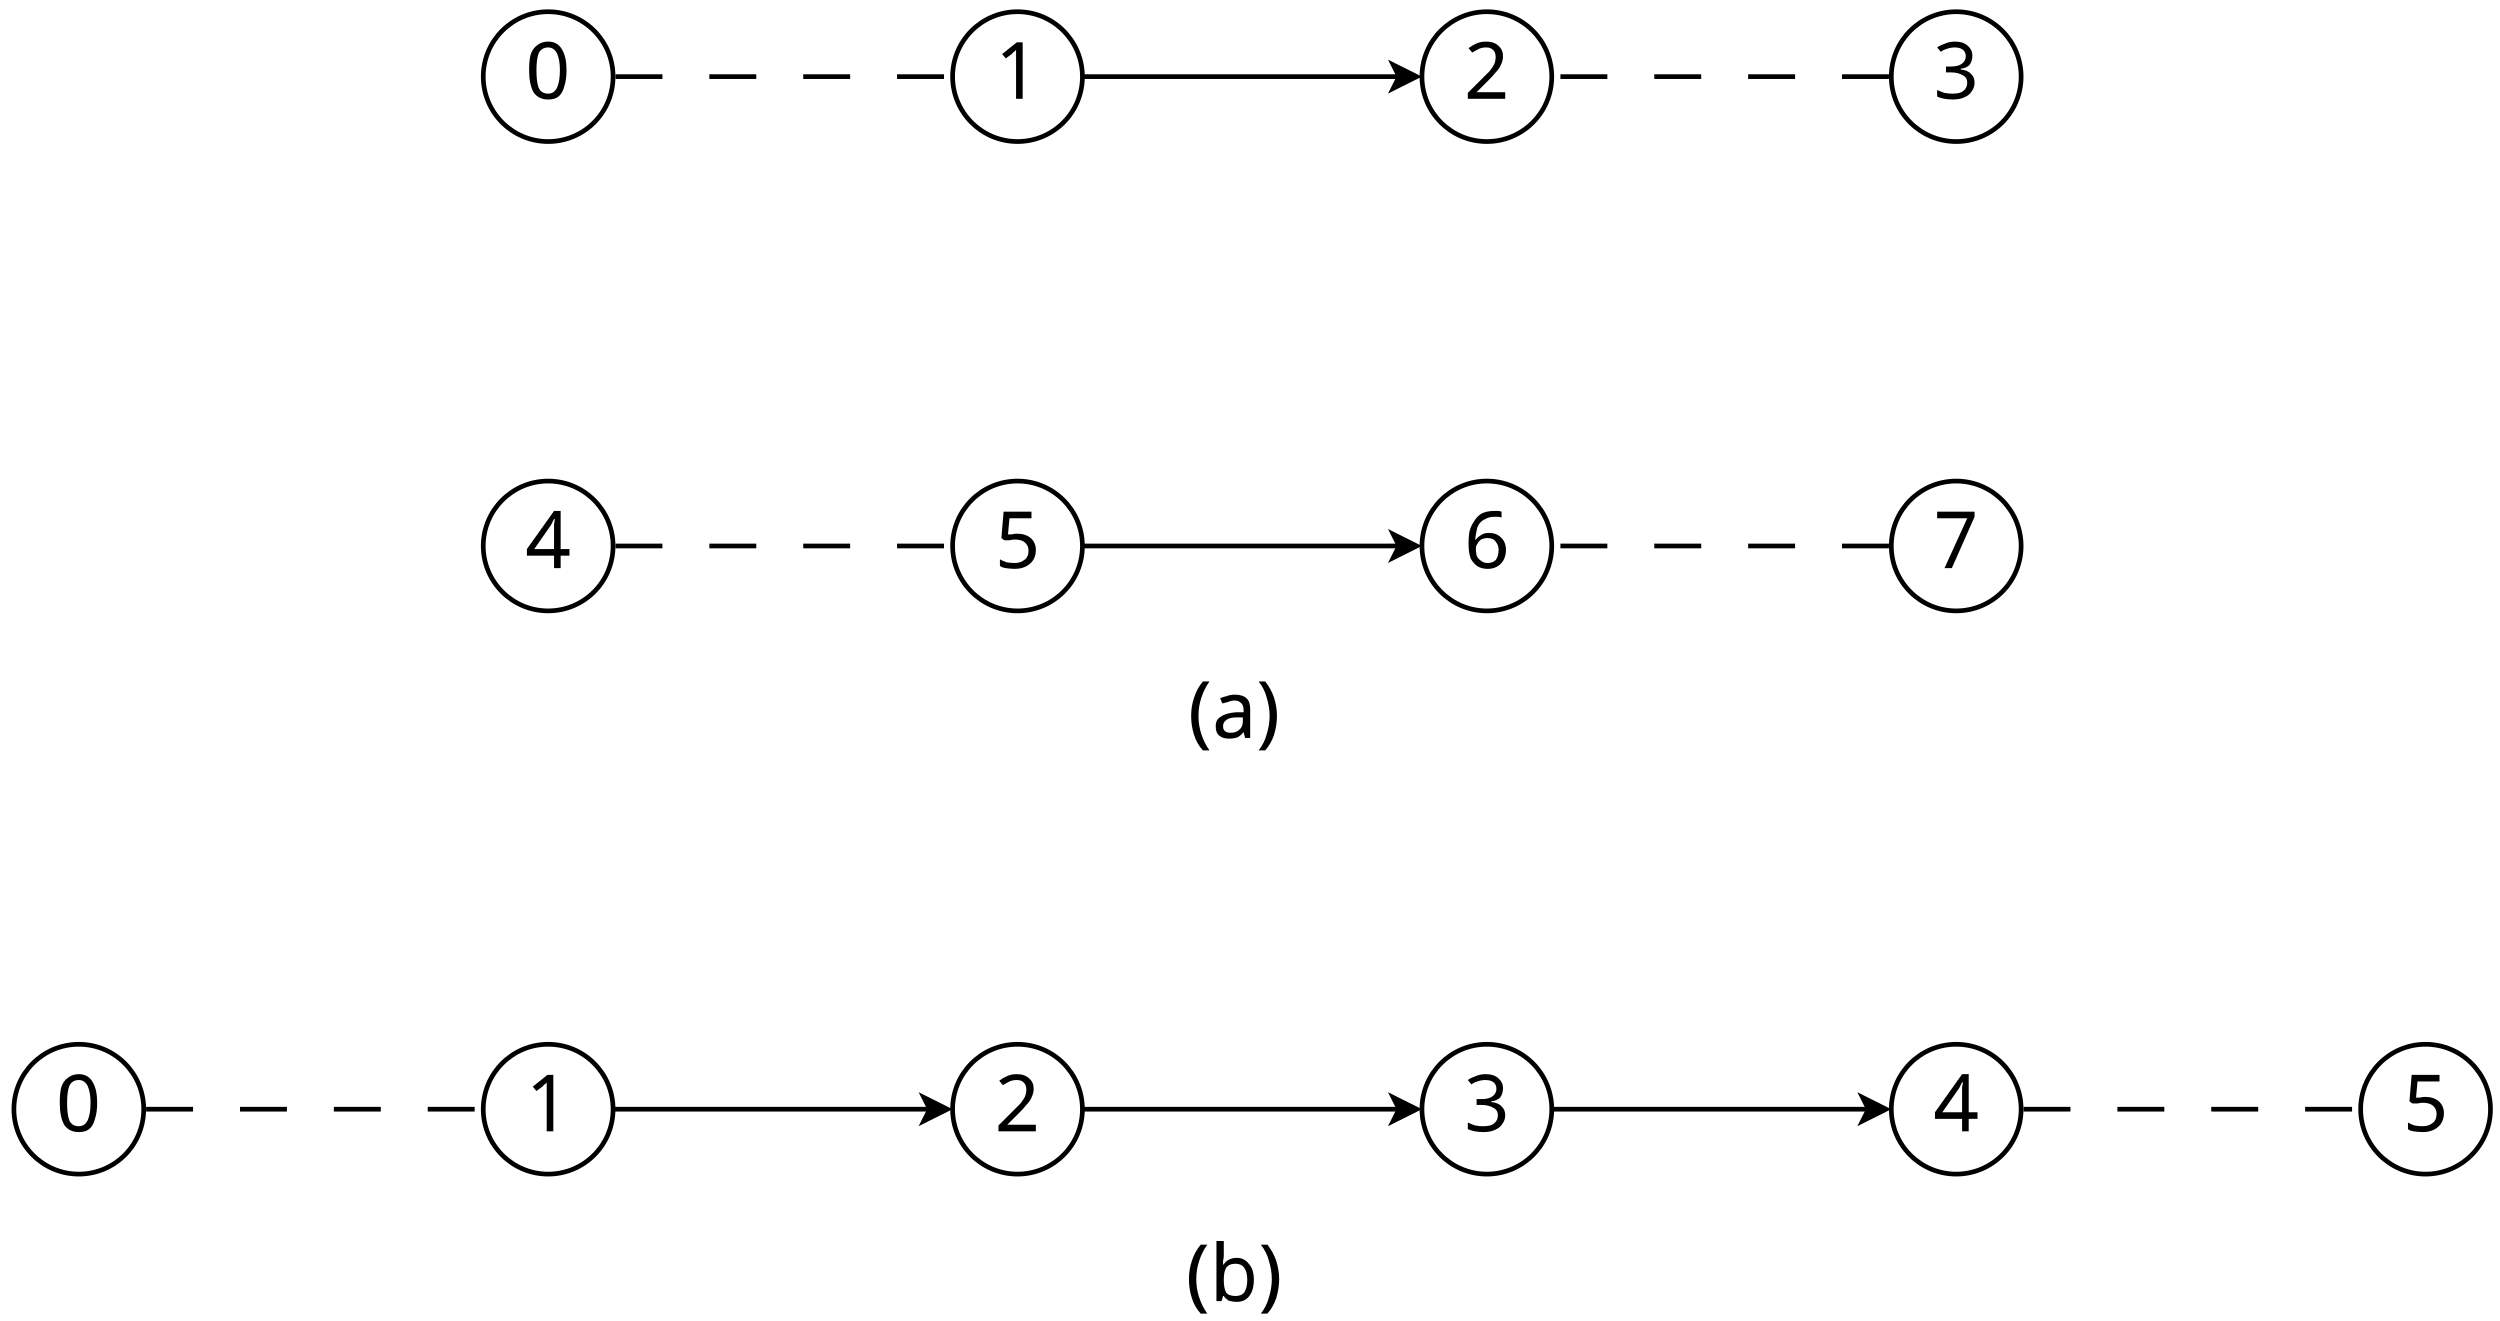
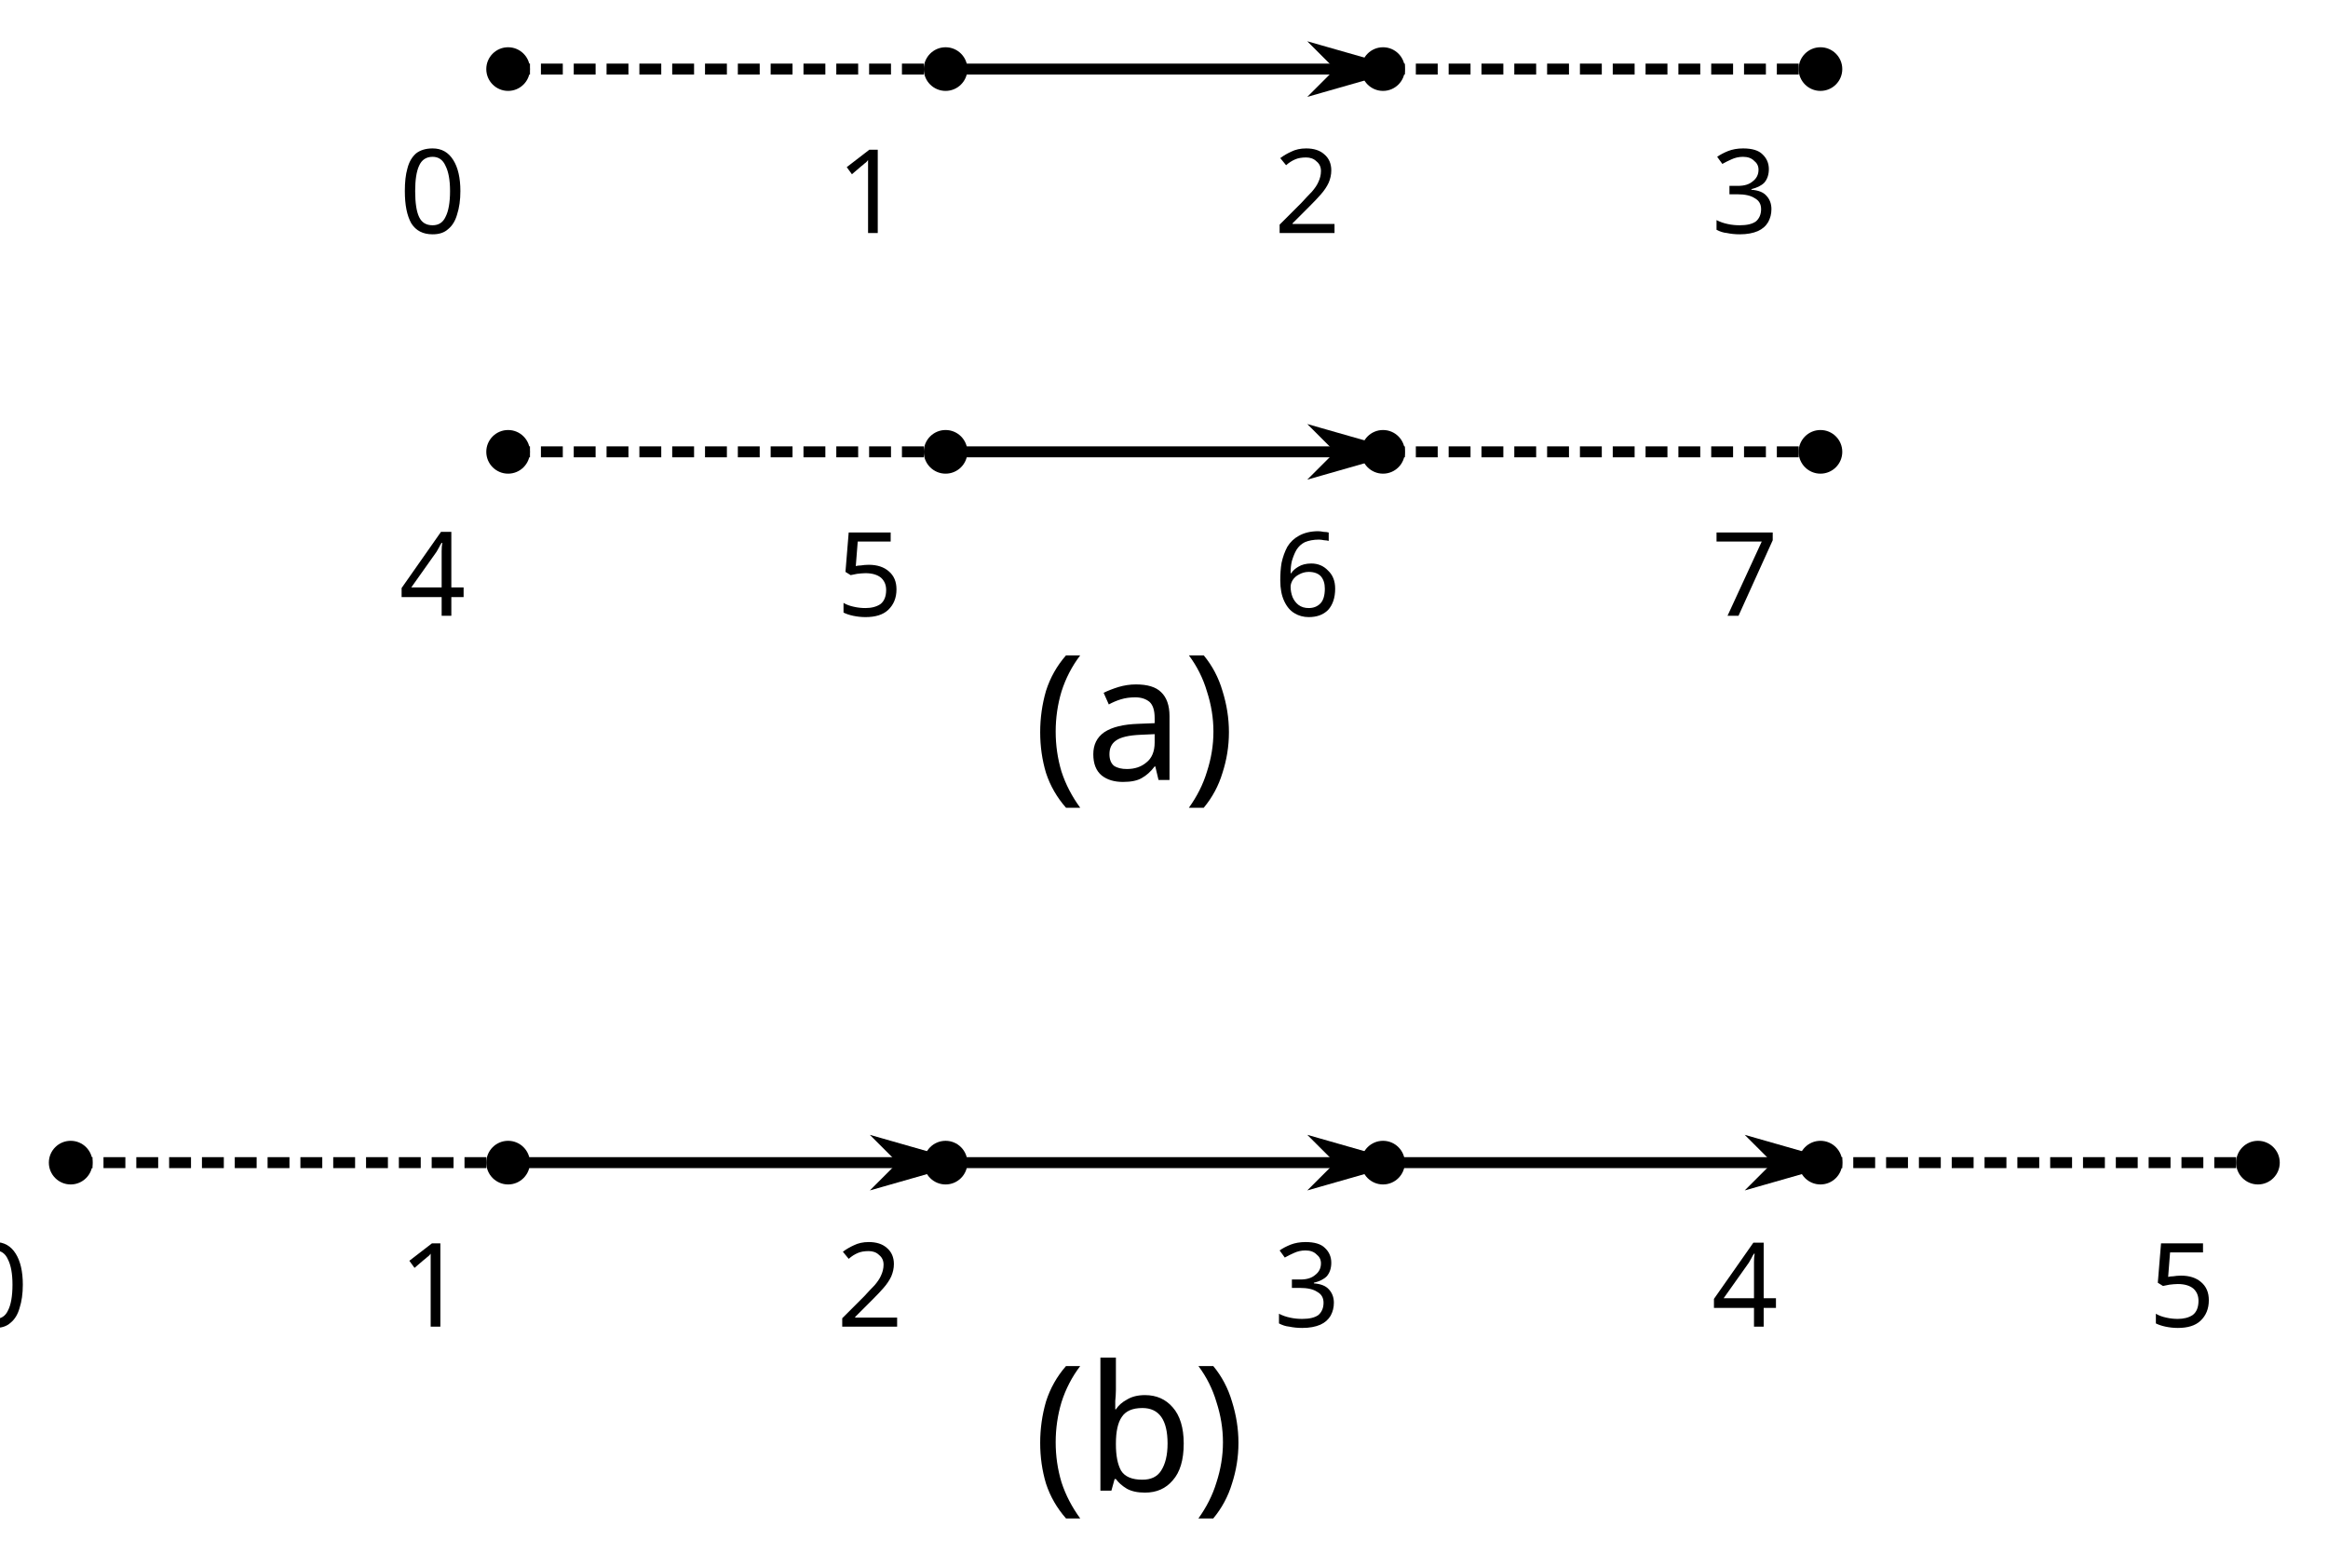
- <svg xmlns="http://www.w3.org/2000/svg" width="1890.748" height="998.919" viewBox="-10.05 -0.05 43.217 28.141" id="svg3249" version="1.1">
-   <defs id="defs3355" />
-   <polyline points="29.950,1.383 22.817,1.383 " id="polyline3251" style="fill:none;stroke:#000000;stroke-width:0.1;stroke-dasharray:1, 1" transform="translate(-4.777885,0.1996408)" />
-   <polyline points="2.817,1.383 9.950,1.383 " id="polyline3253" style="fill:none;stroke:#000000;stroke-width:0.1;stroke-dasharray:1, 1" transform="translate(-4.777885,0.1996408)" />
-   <ellipse cx="1.383" cy="1.383" rx="1.383" ry="1.383" id="ellipse3255" style="fill:none;stroke:#000000;stroke-width:0.1" transform="translate(-4.777885,0.1996408)" />
-   <text x="-3.395" y="2.052" font-size="1.69" font-style="normal" font-weight="400" id="text3257" style="font-size:1.69px;font-style:normal;font-weight:400;text-anchor:middle;fill:#000000;font-family:sans">0</text>
-   <ellipse cx="11.383" cy="1.383" rx="1.383" ry="1.383" id="ellipse3259" style="fill:none;stroke:#000000;stroke-width:0.1" transform="translate(-4.777885,0.1996408)" />
-   <text x="6.605" y="2.052" font-size="1.69" font-style="normal" font-weight="400" id="text3261" style="font-size:1.69px;font-style:normal;font-weight:400;text-anchor:middle;fill:#000000;font-family:sans">1</text>
-   <polyline points="12.767,1.383 19.513,1.383 " id="polyline3263" style="fill:none;stroke:#000000;stroke-width:0.1" transform="translate(-4.777885,0.1996408)" />
-   <polygon points="19.388,1.633 19.513,1.383 19.388,1.133 19.888,1.383 " id="polygon3265" style="fill:#000000;stroke:none" transform="translate(-4.777885,0.1996408)" />
-   <polygon points="19.388,1.633 19.513,1.383 19.388,1.133 19.888,1.383 " id="polygon3267" style="fill:none;stroke:#000000;stroke-width:0.1" transform="translate(-4.777885,0.1996408)" />
-   <ellipse cx="21.383" cy="1.383" rx="1.383" ry="1.383" id="ellipse3269" style="fill:none;stroke:#000000;stroke-width:0.1" transform="translate(-4.777885,0.1996408)" />
-   <text x="16.605" y="2.052" font-size="1.69" font-style="normal" font-weight="400" id="text3271" style="font-size:1.69px;font-style:normal;font-weight:400;text-anchor:middle;fill:#000000;font-family:sans">2</text>
-   <ellipse cx="31.383" cy="1.383" rx="1.383" ry="1.383" id="ellipse3273" style="fill:none;stroke:#000000;stroke-width:0.1" transform="translate(-4.777885,0.1996408)" />
-   <text x="26.605" y="2.052" font-size="1.69" font-style="normal" font-weight="400" id="text3275" style="font-size:1.69px;font-style:normal;font-weight:400;text-anchor:middle;fill:#000000;font-family:sans">3</text>
-   <polyline points="29.950,11.383 22.817,11.383 " id="polyline3277" style="fill:none;stroke:#000000;stroke-width:0.1;stroke-dasharray:1, 1" transform="translate(-4.777885,0.1996408)" />
-   <polyline points="2.817,11.383 9.950,11.383 " id="polyline3279" style="fill:none;stroke:#000000;stroke-width:0.1;stroke-dasharray:1, 1" transform="translate(-4.777885,0.1996408)" />
-   <ellipse cx="1.383" cy="11.383" rx="1.383" ry="1.383" id="ellipse3281" style="fill:none;stroke:#000000;stroke-width:0.1" transform="translate(-4.777885,0.1996408)" />
-   <text x="-3.395" y="12.052" font-size="1.69" font-style="normal" font-weight="400" id="text3283" style="font-size:1.69px;font-style:normal;font-weight:400;text-anchor:middle;fill:#000000;font-family:sans">4</text>
-   <ellipse cx="11.383" cy="11.383" rx="1.383" ry="1.383" id="ellipse3285" style="fill:none;stroke:#000000;stroke-width:0.1" transform="translate(-4.777885,0.1996408)" />
-   <text x="6.605" y="12.052" font-size="1.69" font-style="normal" font-weight="400" id="text3287" style="font-size:1.69px;font-style:normal;font-weight:400;text-anchor:middle;fill:#000000;font-family:sans">5</text>
-   <polyline points="12.767,11.383 19.513,11.383 " id="polyline3289" style="fill:none;stroke:#000000;stroke-width:0.1" transform="translate(-4.777885,0.1996408)" />
-   <polygon points="19.388,11.633 19.513,11.383 19.388,11.133 19.888,11.383 " id="polygon3291" style="fill:#000000;stroke:none" transform="translate(-4.777885,0.1996408)" />
-   <polygon points="19.388,11.633 19.513,11.383 19.388,11.133 19.888,11.383 " id="polygon3293" style="fill:none;stroke:#000000;stroke-width:0.1" transform="translate(-4.777885,0.1996408)" />
-   <ellipse cx="21.383" cy="11.383" rx="1.383" ry="1.383" id="ellipse3295" style="fill:none;stroke:#000000;stroke-width:0.1" transform="translate(-4.777885,0.1996408)" />
-   <text x="16.605" y="12.052" font-size="1.69" font-style="normal" font-weight="400" id="text3297" style="font-size:1.69px;font-style:normal;font-weight:400;text-anchor:middle;fill:#000000;font-family:sans">6</text>
-   <ellipse cx="31.383" cy="11.383" rx="1.383" ry="1.383" id="ellipse3299" style="fill:none;stroke:#000000;stroke-width:0.1" transform="translate(-4.777885,0.1996408)" />
-   <text x="26.605" y="12.052" font-size="1.69" font-style="normal" font-weight="400" id="text3301" style="font-size:1.69px;font-style:normal;font-weight:400;text-anchor:middle;fill:#000000;font-family:sans">7</text>
-   <text x="11.222" y="15.669" font-size="1.69" font-style="normal" font-weight="400" id="text3303" style="font-size:1.69px;font-style:normal;font-weight:400;text-anchor:middle;fill:#000000;font-family:sans">(a)</text>
-   <polyline points="-7.183,23.383 -0.050,23.383 " id="polyline3305" style="fill:none;stroke:#000000;stroke-width:0.1;stroke-dasharray:1, 1" transform="translate(-4.777885,0.1996408)" />
-   <ellipse cx="-8.617" cy="23.383" rx="1.383" ry="1.383" id="ellipse3307" style="fill:none;stroke:#000000;stroke-width:0.1" transform="translate(-4.777885,0.1996408)" />
-   <text x="-13.395" y="24.052" font-size="1.69" font-style="normal" font-weight="400" id="text3309" style="font-size:1.69px;font-style:normal;font-weight:400;text-anchor:middle;fill:#000000;font-family:sans">0</text>
-   <ellipse cx="1.383" cy="23.383" rx="1.383" ry="1.383" id="ellipse3311" style="fill:none;stroke:#000000;stroke-width:0.1" transform="translate(-4.777885,0.1996408)" />
-   <text x="-3.395" y="24.052" font-size="1.69" font-style="normal" font-weight="400" id="text3313" style="font-size:1.69px;font-style:normal;font-weight:400;text-anchor:middle;fill:#000000;font-family:sans">1</text>
-   <polyline points="2.767,23.383 9.513,23.383 " id="polyline3315" style="fill:none;stroke:#000000;stroke-width:0.1" transform="translate(-4.777885,0.1996408)" />
-   <polygon points="9.388,23.633 9.513,23.383 9.388,23.133 9.888,23.383 " id="polygon3317" style="fill:#000000;stroke:none" transform="translate(-4.777885,0.1996408)" />
-   <polygon points="9.388,23.633 9.513,23.383 9.388,23.133 9.888,23.383 " id="polygon3319" style="fill:none;stroke:#000000;stroke-width:0.1" transform="translate(-4.777885,0.1996408)" />
-   <ellipse cx="11.383" cy="23.383" rx="1.383" ry="1.383" id="ellipse3321" style="fill:none;stroke:#000000;stroke-width:0.1" transform="translate(-4.777885,0.1996408)" />
-   <text x="6.605" y="24.052" font-size="1.69" font-style="normal" font-weight="400" id="text3323" style="font-size:1.69px;font-style:normal;font-weight:400;text-anchor:middle;fill:#000000;font-family:sans">2</text>
-   <ellipse cx="21.383" cy="23.383" rx="1.383" ry="1.383" id="ellipse3325" style="fill:none;stroke:#000000;stroke-width:0.1" transform="translate(-4.777885,0.1996408)" />
-   <text x="16.605" y="24.052" font-size="1.69" font-style="normal" font-weight="400" id="text3327" style="font-size:1.69px;font-style:normal;font-weight:400;text-anchor:middle;fill:#000000;font-family:sans">3</text>
-   <polyline points="32.817,23.383 39.950,23.383 " id="polyline3329" style="fill:none;stroke:#000000;stroke-width:0.1;stroke-dasharray:1, 1" transform="translate(-4.777885,0.1996408)" />
-   <ellipse cx="31.383" cy="23.383" rx="1.383" ry="1.383" id="ellipse3331" style="fill:none;stroke:#000000;stroke-width:0.1" transform="translate(-4.777885,0.1996408)" />
-   <text x="26.605" y="24.052" font-size="1.69" font-style="normal" font-weight="400" id="text3333" style="font-size:1.69px;font-style:normal;font-weight:400;text-anchor:middle;fill:#000000;font-family:sans">4</text>
-   <ellipse cx="41.383" cy="23.383" rx="1.383" ry="1.383" id="ellipse3335" style="fill:none;stroke:#000000;stroke-width:0.1" transform="translate(-4.777885,0.1996408)" />
-   <text x="36.605" y="24.052" font-size="1.69" font-style="normal" font-weight="400" id="text3337" style="font-size:1.69px;font-style:normal;font-weight:400;text-anchor:middle;fill:#000000;font-family:sans">5</text>
-   <polyline points="12.767,23.383 19.513,23.383 " id="polyline3339" style="fill:none;stroke:#000000;stroke-width:0.1" transform="translate(-4.777885,0.1996408)" />
-   <polygon points="19.388,23.633 19.513,23.383 19.388,23.133 19.888,23.383 " id="polygon3341" style="fill:#000000;stroke:none" transform="translate(-4.777885,0.1996408)" />
-   <polygon points="19.388,23.633 19.513,23.383 19.388,23.133 19.888,23.383 " id="polygon3343" style="fill:none;stroke:#000000;stroke-width:0.1" transform="translate(-4.777885,0.1996408)" />
-   <polyline points="22.767,23.383 29.513,23.383 " id="polyline3345" style="fill:none;stroke:#000000;stroke-width:0.1" transform="translate(-4.777885,0.1996408)" />
-   <polygon points="29.388,23.633 29.513,23.383 29.388,23.133 29.888,23.383 " id="polygon3347" style="fill:#000000;stroke:none" transform="translate(-4.777885,0.1996408)" />
-   <polygon points="29.388,23.633 29.513,23.383 29.388,23.133 29.888,23.383 " id="polygon3349" style="fill:none;stroke:#000000;stroke-width:0.1" transform="translate(-4.777885,0.1996408)" />
-   <text x="11.222" y="27.669" font-size="1.69" font-style="normal" font-weight="400" id="text3351" style="font-size:1.69px;font-style:normal;font-weight:400;text-anchor:middle;fill:#000000;font-family:sans">(b)</text>
+ <svg xmlns="http://www.w3.org/2000/svg" width="56.322mm" height="37.919mm" viewBox="0 0 56.322 37.919" version="1.1" id="svg8653">
+   <defs id="defs8647">
+     <marker orient="auto" refY="0" refX="0" id="Arrow1Mend" style="overflow:visible">
+       <path id="path1632" d="M 0,0 5,-5 -12.5,0 5,5 Z" style="fill:#000000;fill-opacity:1;fill-rule:evenodd;stroke:#000000;stroke-width:1pt;stroke-opacity:1" transform="matrix(-0.4,0,0,-0.4,-4,0)" />
+     </marker>
+     <marker orient="auto" refY="0" refX="0" id="Arrow1Mend-0" style="overflow:visible">
+       <path id="path1632-4" d="M 0,0 5,-5 -12.5,0 5,5 Z" style="fill:#000000;fill-opacity:1;fill-rule:evenodd;stroke:#000000;stroke-width:1pt;stroke-opacity:1" transform="matrix(-0.4,0,0,-0.4,-4,0)" />
+     </marker>
+     <marker orient="auto" refY="0" refX="0" id="Arrow1Mend-1" style="overflow:visible">
+       <path id="path1632-2" d="M 0,0 5,-5 -12.5,0 5,5 Z" style="fill:#000000;fill-opacity:1;fill-rule:evenodd;stroke:#000000;stroke-width:1pt;stroke-opacity:1" transform="matrix(-0.4,0,0,-0.4,-4,0)" />
+     </marker>
+     <marker orient="auto" refY="0" refX="0" id="Arrow1Mend-1-1" style="overflow:visible">
+       <path id="path1632-2-1" d="M 0,0 5,-5 -12.5,0 5,5 Z" style="fill:#000000;fill-opacity:1;fill-rule:evenodd;stroke:#000000;stroke-width:1pt;stroke-opacity:1" transform="matrix(-0.4,0,0,-0.4,-4,0)" />
+     </marker>
+     <marker orient="auto" refY="0" refX="0" id="Arrow1Mend-1-1-3" style="overflow:visible">
+       <path id="path1632-2-1-2" d="M 0,0 5,-5 -12.5,0 5,5 Z" style="fill:#000000;fill-opacity:1;fill-rule:evenodd;stroke:#000000;stroke-width:1pt;stroke-opacity:1" transform="matrix(-0.4,0,0,-0.4,-4,0)" />
+     </marker>
+   </defs>
+   <g id="layer1" transform="translate(-32.68614,-18.8386)">
+     <text xml:space="preserve" style="font-style:normal;font-weight:normal;font-size:10.583px;line-height:1.25;font-family:sans-serif;letter-spacing:0px;word-spacing:0px;fill:#000000;fill-opacity:1;stroke:none;stroke-width:0.265" x="57.679" y="37.708" id="text2799">
+       <tspan id="tspan2797" x="57.679" y="37.708" style="font-style:normal;font-variant:normal;font-weight:normal;font-stretch:normal;font-size:4.233px;font-family:sans-serif;-inkscape-font-specification:'sans-serif, Normal';font-variant-ligatures:normal;font-variant-caps:normal;font-variant-numeric:normal;font-feature-settings:normal;text-align:start;writing-mode:lr-tb;text-anchor:start;stroke-width:0.265">(a)</tspan>
+     </text>
+     <text xml:space="preserve" style="font-style:normal;font-weight:normal;font-size:10.583px;line-height:1.25;font-family:sans-serif;letter-spacing:0px;word-spacing:0px;fill:#000000;fill-opacity:1;stroke:none;stroke-width:0.265" x="57.679" y="54.906" id="text2799-0">
+       <tspan id="tspan2797-0" x="57.679" y="54.906" style="font-style:normal;font-variant:normal;font-weight:normal;font-stretch:normal;font-size:4.233px;font-family:sans-serif;-inkscape-font-specification:'sans-serif, Normal';font-variant-ligatures:normal;font-variant-caps:normal;font-variant-numeric:normal;font-feature-settings:normal;text-align:start;writing-mode:lr-tb;text-anchor:start;stroke-width:0.265">(b)</tspan>
+     </text>
+     <flowRoot xml:space="preserve" id="flowRoot4701" style="font-style:normal;font-weight:normal;font-size:40px;line-height:1.25;font-family:sans-serif;letter-spacing:0px;word-spacing:0px;fill:#000000;fill-opacity:1;stroke:none" transform="matrix(0.2645833,0,0,0.2645833,27.48638,-11.68953)">
+       <flowRegion id="flowRegion4703">
+         <rect id="rect4705" width="240" height="140" x="36.114" y="-8.299" />
+       </flowRegion>
+       <flowPara id="flowPara4707" />
+     </flowRoot>
+     <circle style="fill:#000000;fill-opacity:1;stroke:none;stroke-width:0.106;stroke-opacity:1" id="path4517-78-7-8-8-7" cx="-44.979" cy="-20.51" r="0.528" transform="scale(-1)" />
+     <circle style="fill:#000000;fill-opacity:1;stroke:none;stroke-width:0.106;stroke-opacity:1" id="path4517-78-7-8-8-7-44" cx="-55.563" cy="-20.51" r="0.528" transform="scale(-1)" />
+     <circle style="fill:#000000;fill-opacity:1;stroke:none;stroke-width:0.106;stroke-opacity:1" id="path4517-78-7-8-8-7-9" cx="-66.146" cy="-20.51" r="0.528" transform="scale(-1)" />
+     <circle style="fill:#000000;fill-opacity:1;stroke:none;stroke-width:0.106;stroke-opacity:1" id="path4517-78-7-8-8-7-7" cx="-76.729" cy="-20.51" r="0.528" transform="scale(-1)" />
+     <text xml:space="preserve" style="font-style:normal;font-variant:normal;font-weight:normal;font-stretch:normal;font-size:2.822px;line-height:1.25;font-family:sans-serif;-inkscape-font-specification:'sans-serif, Normal';font-variant-ligatures:normal;font-variant-caps:normal;font-variant-numeric:normal;font-feature-settings:normal;text-align:center;letter-spacing:0px;word-spacing:0px;writing-mode:lr-tb;text-anchor:middle;fill:#000000;fill-opacity:1;stroke:none;stroke-width:0.265" x="44.979" y="24.479" id="text5070-2-2-9-9">
+       <tspan id="tspan5068-0-3-36-9" x="44.979" y="24.479" style="font-style:normal;font-variant:normal;font-weight:normal;font-stretch:normal;font-size:2.822px;font-family:sans-serif;-inkscape-font-specification:'sans-serif, Normal';font-variant-ligatures:normal;font-variant-caps:normal;font-variant-numeric:normal;font-feature-settings:normal;text-align:center;writing-mode:lr-tb;text-anchor:middle;fill:#000000;fill-opacity:1;stroke-width:0.265">0</tspan>
+     </text>
+     <text xml:space="preserve" style="font-style:normal;font-variant:normal;font-weight:normal;font-stretch:normal;font-size:2.822px;line-height:1.25;font-family:sans-serif;-inkscape-font-specification:'sans-serif, Normal';font-variant-ligatures:normal;font-variant-caps:normal;font-variant-numeric:normal;font-feature-settings:normal;text-align:center;letter-spacing:0px;word-spacing:0px;writing-mode:lr-tb;text-anchor:middle;fill:#000000;fill-opacity:1;stroke:none;stroke-width:0.265" x="55.563" y="24.479" id="text5070-2-2-9-9-0">
+       <tspan id="tspan5068-0-3-36-9-7" x="55.563" y="24.479" style="font-style:normal;font-variant:normal;font-weight:normal;font-stretch:normal;font-size:2.822px;font-family:sans-serif;-inkscape-font-specification:'sans-serif, Normal';font-variant-ligatures:normal;font-variant-caps:normal;font-variant-numeric:normal;font-feature-settings:normal;text-align:center;writing-mode:lr-tb;text-anchor:middle;fill:#000000;fill-opacity:1;stroke-width:0.265">1</tspan>
+     </text>
+     <text xml:space="preserve" style="font-style:normal;font-variant:normal;font-weight:normal;font-stretch:normal;font-size:2.822px;line-height:1.25;font-family:sans-serif;-inkscape-font-specification:'sans-serif, Normal';font-variant-ligatures:normal;font-variant-caps:normal;font-variant-numeric:normal;font-feature-settings:normal;text-align:center;letter-spacing:0px;word-spacing:0px;writing-mode:lr-tb;text-anchor:middle;fill:#000000;fill-opacity:1;stroke:none;stroke-width:0.265" x="66.146" y="24.479" id="text5070-2-2-9-9-4">
+       <tspan id="tspan5068-0-3-36-9-8" x="66.146" y="24.479" style="font-style:normal;font-variant:normal;font-weight:normal;font-stretch:normal;font-size:2.822px;font-family:sans-serif;-inkscape-font-specification:'sans-serif, Normal';font-variant-ligatures:normal;font-variant-caps:normal;font-variant-numeric:normal;font-feature-settings:normal;text-align:center;writing-mode:lr-tb;text-anchor:middle;fill:#000000;fill-opacity:1;stroke-width:0.265">2</tspan>
+     </text>
+     <text xml:space="preserve" style="font-style:normal;font-variant:normal;font-weight:normal;font-stretch:normal;font-size:2.822px;line-height:1.25;font-family:sans-serif;-inkscape-font-specification:'sans-serif, Normal';font-variant-ligatures:normal;font-variant-caps:normal;font-variant-numeric:normal;font-feature-settings:normal;text-align:center;letter-spacing:0px;word-spacing:0px;writing-mode:lr-tb;text-anchor:middle;fill:#000000;fill-opacity:1;stroke:none;stroke-width:0.265" x="76.729" y="24.479" id="text5070-2-2-9-9-3">
+       <tspan id="tspan5068-0-3-36-9-9" x="76.729" y="24.479" style="font-style:normal;font-variant:normal;font-weight:normal;font-stretch:normal;font-size:2.822px;font-family:sans-serif;-inkscape-font-specification:'sans-serif, Normal';font-variant-ligatures:normal;font-variant-caps:normal;font-variant-numeric:normal;font-feature-settings:normal;text-align:center;writing-mode:lr-tb;text-anchor:middle;fill:#000000;fill-opacity:1;stroke-width:0.265">3</tspan>
+     </text>
+     <path style="fill:none;stroke:#000000;stroke-width:0.265;stroke-linecap:butt;stroke-linejoin:miter;stroke-miterlimit:4;stroke-dasharray:0.529, 0.265;stroke-dashoffset:0;stroke-opacity:1" d="M 44.979,20.51 H 55.563" id="path1617" />
+     <path style="fill:none;stroke:#000000;stroke-width:0.265;stroke-linecap:butt;stroke-linejoin:miter;stroke-miterlimit:4;stroke-dasharray:0.529, 0.265;stroke-dashoffset:0;stroke-opacity:1" d="M 66.146,20.51 H 76.729" id="path1619" />
+     <path style="fill:none;stroke:#000000;stroke-width:0.265;stroke-linecap:butt;stroke-linejoin:miter;stroke-miterlimit:4;stroke-dasharray:none;stroke-opacity:1;marker-end:url(#Arrow1Mend)" d="M 55.563,20.51 H 66.146" id="path1621" />
+     <circle style="fill:#000000;fill-opacity:1;stroke:none;stroke-width:0.106;stroke-opacity:1" id="path4517-78-7-8-8-7-8" cx="-44.979" cy="-29.771" r="0.528" transform="scale(-1)" />
+     <circle style="fill:#000000;fill-opacity:1;stroke:none;stroke-width:0.106;stroke-opacity:1" id="path4517-78-7-8-8-7-44-9" cx="-55.563" cy="-29.771" r="0.528" transform="scale(-1)" />
+     <circle style="fill:#000000;fill-opacity:1;stroke:none;stroke-width:0.106;stroke-opacity:1" id="path4517-78-7-8-8-7-9-4" cx="-66.146" cy="-29.771" r="0.528" transform="scale(-1)" />
+     <circle style="fill:#000000;fill-opacity:1;stroke:none;stroke-width:0.106;stroke-opacity:1" id="path4517-78-7-8-8-7-7-8" cx="-76.729" cy="-29.771" r="0.528" transform="scale(-1)" />
+     <text xml:space="preserve" style="font-style:normal;font-variant:normal;font-weight:normal;font-stretch:normal;font-size:2.822px;line-height:1.25;font-family:sans-serif;-inkscape-font-specification:'sans-serif, Normal';font-variant-ligatures:normal;font-variant-caps:normal;font-variant-numeric:normal;font-feature-settings:normal;text-align:center;letter-spacing:0px;word-spacing:0px;writing-mode:lr-tb;text-anchor:middle;fill:#000000;fill-opacity:1;stroke:none;stroke-width:0.265" x="44.979" y="33.74" id="text5070-2-2-9-9-05">
+       <tspan id="tspan5068-0-3-36-9-1" x="44.979" y="33.74" style="font-style:normal;font-variant:normal;font-weight:normal;font-stretch:normal;font-size:2.822px;font-family:sans-serif;-inkscape-font-specification:'sans-serif, Normal';font-variant-ligatures:normal;font-variant-caps:normal;font-variant-numeric:normal;font-feature-settings:normal;text-align:center;writing-mode:lr-tb;text-anchor:middle;fill:#000000;fill-opacity:1;stroke-width:0.265">4</tspan>
+     </text>
+     <text xml:space="preserve" style="font-style:normal;font-variant:normal;font-weight:normal;font-stretch:normal;font-size:2.822px;line-height:1.25;font-family:sans-serif;-inkscape-font-specification:'sans-serif, Normal';font-variant-ligatures:normal;font-variant-caps:normal;font-variant-numeric:normal;font-feature-settings:normal;text-align:center;letter-spacing:0px;word-spacing:0px;writing-mode:lr-tb;text-anchor:middle;fill:#000000;fill-opacity:1;stroke:none;stroke-width:0.265" x="55.563" y="33.74" id="text5070-2-2-9-9-0-5">
+       <tspan id="tspan5068-0-3-36-9-7-3" x="55.563" y="33.74" style="font-style:normal;font-variant:normal;font-weight:normal;font-stretch:normal;font-size:2.822px;font-family:sans-serif;-inkscape-font-specification:'sans-serif, Normal';font-variant-ligatures:normal;font-variant-caps:normal;font-variant-numeric:normal;font-feature-settings:normal;text-align:center;writing-mode:lr-tb;text-anchor:middle;fill:#000000;fill-opacity:1;stroke-width:0.265">5</tspan>
+     </text>
+     <text xml:space="preserve" style="font-style:normal;font-variant:normal;font-weight:normal;font-stretch:normal;font-size:2.822px;line-height:1.25;font-family:sans-serif;-inkscape-font-specification:'sans-serif, Normal';font-variant-ligatures:normal;font-variant-caps:normal;font-variant-numeric:normal;font-feature-settings:normal;text-align:center;letter-spacing:0px;word-spacing:0px;writing-mode:lr-tb;text-anchor:middle;fill:#000000;fill-opacity:1;stroke:none;stroke-width:0.265" x="66.146" y="33.74" id="text5070-2-2-9-9-4-2">
+       <tspan id="tspan5068-0-3-36-9-8-7" x="66.146" y="33.74" style="font-style:normal;font-variant:normal;font-weight:normal;font-stretch:normal;font-size:2.822px;font-family:sans-serif;-inkscape-font-specification:'sans-serif, Normal';font-variant-ligatures:normal;font-variant-caps:normal;font-variant-numeric:normal;font-feature-settings:normal;text-align:center;writing-mode:lr-tb;text-anchor:middle;fill:#000000;fill-opacity:1;stroke-width:0.265">6</tspan>
+     </text>
+     <text xml:space="preserve" style="font-style:normal;font-variant:normal;font-weight:normal;font-stretch:normal;font-size:2.822px;line-height:1.25;font-family:sans-serif;-inkscape-font-specification:'sans-serif, Normal';font-variant-ligatures:normal;font-variant-caps:normal;font-variant-numeric:normal;font-feature-settings:normal;text-align:center;letter-spacing:0px;word-spacing:0px;writing-mode:lr-tb;text-anchor:middle;fill:#000000;fill-opacity:1;stroke:none;stroke-width:0.265" x="76.729" y="33.74" id="text5070-2-2-9-9-3-4">
+       <tspan id="tspan5068-0-3-36-9-9-9" x="76.729" y="33.74" style="font-style:normal;font-variant:normal;font-weight:normal;font-stretch:normal;font-size:2.822px;font-family:sans-serif;-inkscape-font-specification:'sans-serif, Normal';font-variant-ligatures:normal;font-variant-caps:normal;font-variant-numeric:normal;font-feature-settings:normal;text-align:center;writing-mode:lr-tb;text-anchor:middle;fill:#000000;fill-opacity:1;stroke-width:0.265">7</tspan>
+     </text>
+     <path style="fill:none;stroke:#000000;stroke-width:0.265;stroke-linecap:butt;stroke-linejoin:miter;stroke-miterlimit:4;stroke-dasharray:0.529, 0.265;stroke-dashoffset:0;stroke-opacity:1" d="M 44.979,29.771 H 55.563" id="path1617-2" />
+     <path style="fill:none;stroke:#000000;stroke-width:0.265;stroke-linecap:butt;stroke-linejoin:miter;stroke-miterlimit:4;stroke-dasharray:0.529, 0.265;stroke-dashoffset:0;stroke-opacity:1" d="M 66.146,29.771 H 76.729" id="path1619-5" />
+     <path style="fill:none;stroke:#000000;stroke-width:0.265;stroke-linecap:butt;stroke-linejoin:miter;stroke-miterlimit:4;stroke-dasharray:none;stroke-opacity:1;marker-end:url(#Arrow1Mend-0)" d="M 55.563,29.771 H 66.146" id="path1621-3" />
+     <circle style="fill:#000000;fill-opacity:1;stroke:none;stroke-width:0.106;stroke-opacity:1" id="path4517-78-7-8-8-7-73" cx="-34.396" cy="-46.969" r="0.528" transform="scale(-1)" />
+     <circle style="fill:#000000;fill-opacity:1;stroke:none;stroke-width:0.106;stroke-opacity:1" id="path4517-78-7-8-8-7-44-0" cx="-44.979" cy="-46.969" r="0.528" transform="scale(-1)" />
+     <circle style="fill:#000000;fill-opacity:1;stroke:none;stroke-width:0.106;stroke-opacity:1" id="path4517-78-7-8-8-7-9-2" cx="-55.563" cy="-46.969" r="0.528" transform="scale(-1)" />
+     <circle style="fill:#000000;fill-opacity:1;stroke:none;stroke-width:0.106;stroke-opacity:1" id="path4517-78-7-8-8-7-7-82" cx="-66.146" cy="-46.969" r="0.528" transform="scale(-1)" />
+     <text xml:space="preserve" style="font-style:normal;font-variant:normal;font-weight:normal;font-stretch:normal;font-size:2.822px;line-height:1.25;font-family:sans-serif;-inkscape-font-specification:'sans-serif, Normal';font-variant-ligatures:normal;font-variant-caps:normal;font-variant-numeric:normal;font-feature-settings:normal;text-align:center;letter-spacing:0px;word-spacing:0px;writing-mode:lr-tb;text-anchor:middle;fill:#000000;fill-opacity:1;stroke:none;stroke-width:0.265" x="34.396" y="50.937" id="text5070-2-2-9-9-1">
+       <tspan id="tspan5068-0-3-36-9-2" x="34.396" y="50.937" style="font-style:normal;font-variant:normal;font-weight:normal;font-stretch:normal;font-size:2.822px;font-family:sans-serif;-inkscape-font-specification:'sans-serif, Normal';font-variant-ligatures:normal;font-variant-caps:normal;font-variant-numeric:normal;font-feature-settings:normal;text-align:center;writing-mode:lr-tb;text-anchor:middle;fill:#000000;fill-opacity:1;stroke-width:0.265">0</tspan>
+     </text>
+     <text xml:space="preserve" style="font-style:normal;font-variant:normal;font-weight:normal;font-stretch:normal;font-size:2.822px;line-height:1.25;font-family:sans-serif;-inkscape-font-specification:'sans-serif, Normal';font-variant-ligatures:normal;font-variant-caps:normal;font-variant-numeric:normal;font-feature-settings:normal;text-align:center;letter-spacing:0px;word-spacing:0px;writing-mode:lr-tb;text-anchor:middle;fill:#000000;fill-opacity:1;stroke:none;stroke-width:0.265" x="44.979" y="50.937" id="text5070-2-2-9-9-0-0">
+       <tspan id="tspan5068-0-3-36-9-7-0" x="44.979" y="50.937" style="font-style:normal;font-variant:normal;font-weight:normal;font-stretch:normal;font-size:2.822px;font-family:sans-serif;-inkscape-font-specification:'sans-serif, Normal';font-variant-ligatures:normal;font-variant-caps:normal;font-variant-numeric:normal;font-feature-settings:normal;text-align:center;writing-mode:lr-tb;text-anchor:middle;fill:#000000;fill-opacity:1;stroke-width:0.265">1</tspan>
+     </text>
+     <text xml:space="preserve" style="font-style:normal;font-variant:normal;font-weight:normal;font-stretch:normal;font-size:2.822px;line-height:1.25;font-family:sans-serif;-inkscape-font-specification:'sans-serif, Normal';font-variant-ligatures:normal;font-variant-caps:normal;font-variant-numeric:normal;font-feature-settings:normal;text-align:center;letter-spacing:0px;word-spacing:0px;writing-mode:lr-tb;text-anchor:middle;fill:#000000;fill-opacity:1;stroke:none;stroke-width:0.265" x="55.563" y="50.937" id="text5070-2-2-9-9-4-1">
+       <tspan id="tspan5068-0-3-36-9-8-4" x="55.563" y="50.937" style="font-style:normal;font-variant:normal;font-weight:normal;font-stretch:normal;font-size:2.822px;font-family:sans-serif;-inkscape-font-specification:'sans-serif, Normal';font-variant-ligatures:normal;font-variant-caps:normal;font-variant-numeric:normal;font-feature-settings:normal;text-align:center;writing-mode:lr-tb;text-anchor:middle;fill:#000000;fill-opacity:1;stroke-width:0.265">2</tspan>
+     </text>
+     <text xml:space="preserve" style="font-style:normal;font-variant:normal;font-weight:normal;font-stretch:normal;font-size:2.822px;line-height:1.25;font-family:sans-serif;-inkscape-font-specification:'sans-serif, Normal';font-variant-ligatures:normal;font-variant-caps:normal;font-variant-numeric:normal;font-feature-settings:normal;text-align:center;letter-spacing:0px;word-spacing:0px;writing-mode:lr-tb;text-anchor:middle;fill:#000000;fill-opacity:1;stroke:none;stroke-width:0.265" x="66.146" y="50.937" id="text5070-2-2-9-9-3-42">
+       <tspan id="tspan5068-0-3-36-9-9-5" x="66.146" y="50.937" style="font-style:normal;font-variant:normal;font-weight:normal;font-stretch:normal;font-size:2.822px;font-family:sans-serif;-inkscape-font-specification:'sans-serif, Normal';font-variant-ligatures:normal;font-variant-caps:normal;font-variant-numeric:normal;font-feature-settings:normal;text-align:center;writing-mode:lr-tb;text-anchor:middle;fill:#000000;fill-opacity:1;stroke-width:0.265">3</tspan>
+     </text>
+     <path style="fill:none;stroke:#000000;stroke-width:0.265;stroke-linecap:butt;stroke-linejoin:miter;stroke-miterlimit:4;stroke-dasharray:0.529, 0.265;stroke-dashoffset:0;stroke-opacity:1" d="M 34.396,46.969 H 44.979" id="path1617-4" />
+     <path style="fill:none;stroke:#000000;stroke-width:0.265;stroke-linecap:butt;stroke-linejoin:miter;stroke-miterlimit:4;stroke-dasharray:none;stroke-opacity:1;marker-end:url(#Arrow1Mend-1)" d="M 44.979,46.969 H 55.563" id="path1621-4" />
+     <path style="fill:none;stroke:#000000;stroke-width:0.265;stroke-linecap:butt;stroke-linejoin:miter;stroke-miterlimit:4;stroke-dasharray:none;stroke-opacity:1;marker-end:url(#Arrow1Mend-1-1)" d="M 55.563,46.969 H 66.146" id="path1621-4-0" />
+     <circle style="fill:#000000;fill-opacity:1;stroke:none;stroke-width:0.106;stroke-opacity:1" id="path4517-78-7-8-8-7-7-5" cx="-76.729" cy="-46.969" r="0.528" transform="scale(-1)" />
+     <text xml:space="preserve" style="font-style:normal;font-variant:normal;font-weight:normal;font-stretch:normal;font-size:2.822px;line-height:1.25;font-family:sans-serif;-inkscape-font-specification:'sans-serif, Normal';font-variant-ligatures:normal;font-variant-caps:normal;font-variant-numeric:normal;font-feature-settings:normal;text-align:center;letter-spacing:0px;word-spacing:0px;writing-mode:lr-tb;text-anchor:middle;fill:#000000;fill-opacity:1;stroke:none;stroke-width:0.265" x="76.729" y="50.937" id="text5070-2-2-9-9-3-6">
+       <tspan id="tspan5068-0-3-36-9-9-97" x="76.729" y="50.937" style="font-style:normal;font-variant:normal;font-weight:normal;font-stretch:normal;font-size:2.822px;font-family:sans-serif;-inkscape-font-specification:'sans-serif, Normal';font-variant-ligatures:normal;font-variant-caps:normal;font-variant-numeric:normal;font-feature-settings:normal;text-align:center;writing-mode:lr-tb;text-anchor:middle;fill:#000000;fill-opacity:1;stroke-width:0.265">4</tspan>
+     </text>
+     <circle style="fill:#000000;fill-opacity:1;stroke:none;stroke-width:0.106;stroke-opacity:1" id="path4517-78-7-8-8-7-7-7" cx="-87.313" cy="-46.969" r="0.528" transform="scale(-1)" />
+     <text xml:space="preserve" style="font-style:normal;font-variant:normal;font-weight:normal;font-stretch:normal;font-size:2.822px;line-height:1.25;font-family:sans-serif;-inkscape-font-specification:'sans-serif, Normal';font-variant-ligatures:normal;font-variant-caps:normal;font-variant-numeric:normal;font-feature-settings:normal;text-align:center;letter-spacing:0px;word-spacing:0px;writing-mode:lr-tb;text-anchor:middle;fill:#000000;fill-opacity:1;stroke:none;stroke-width:0.265" x="87.313" y="50.937" id="text5070-2-2-9-9-3-1">
+       <tspan id="tspan5068-0-3-36-9-9-51" x="87.313" y="50.937" style="font-style:normal;font-variant:normal;font-weight:normal;font-stretch:normal;font-size:2.822px;font-family:sans-serif;-inkscape-font-specification:'sans-serif, Normal';font-variant-ligatures:normal;font-variant-caps:normal;font-variant-numeric:normal;font-feature-settings:normal;text-align:center;writing-mode:lr-tb;text-anchor:middle;fill:#000000;fill-opacity:1;stroke-width:0.265">5</tspan>
+     </text>
+     <path style="fill:none;stroke:#000000;stroke-width:0.265;stroke-linecap:butt;stroke-linejoin:miter;stroke-miterlimit:4;stroke-dasharray:0.529, 0.265;stroke-dashoffset:0;stroke-opacity:1" d="M 76.729,46.969 H 87.313" id="path1619-83" />
+     <path style="fill:none;stroke:#000000;stroke-width:0.265;stroke-linecap:butt;stroke-linejoin:miter;stroke-miterlimit:4;stroke-dasharray:none;stroke-opacity:1;marker-end:url(#Arrow1Mend-1-1-3)" d="M 66.146,46.969 H 76.729" id="path1621-4-0-1" />
+   </g>
</svg>
